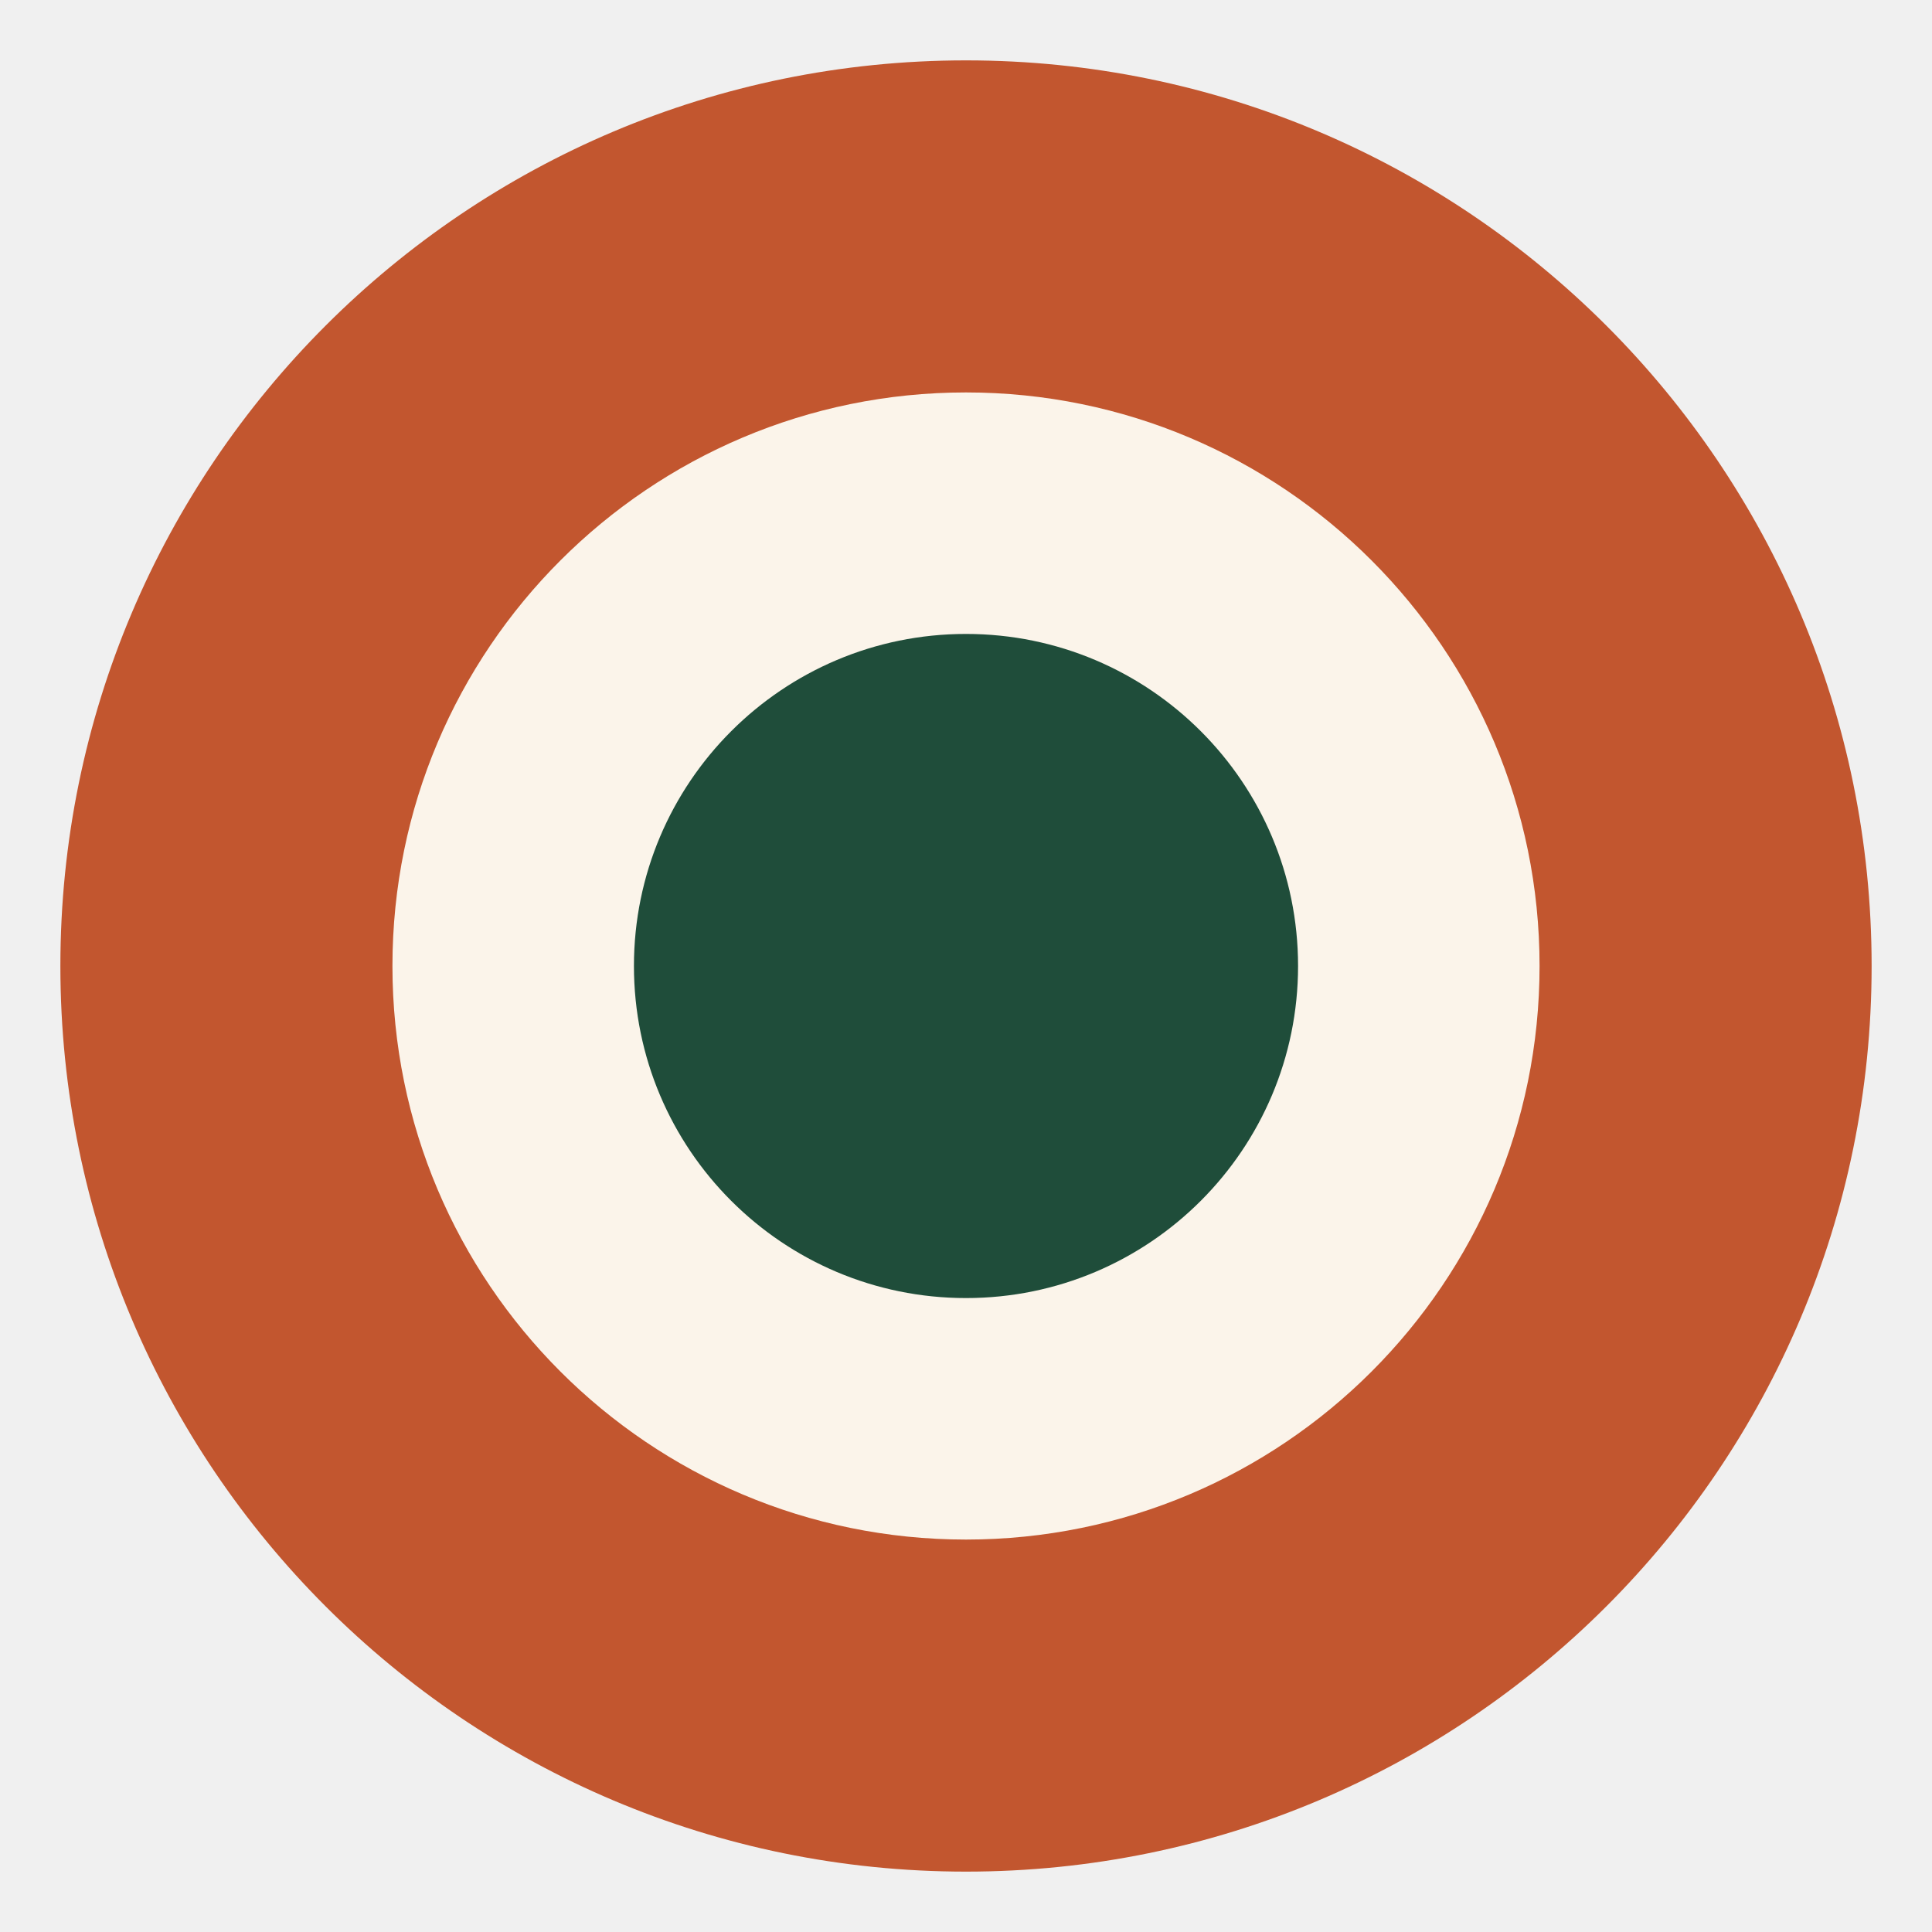
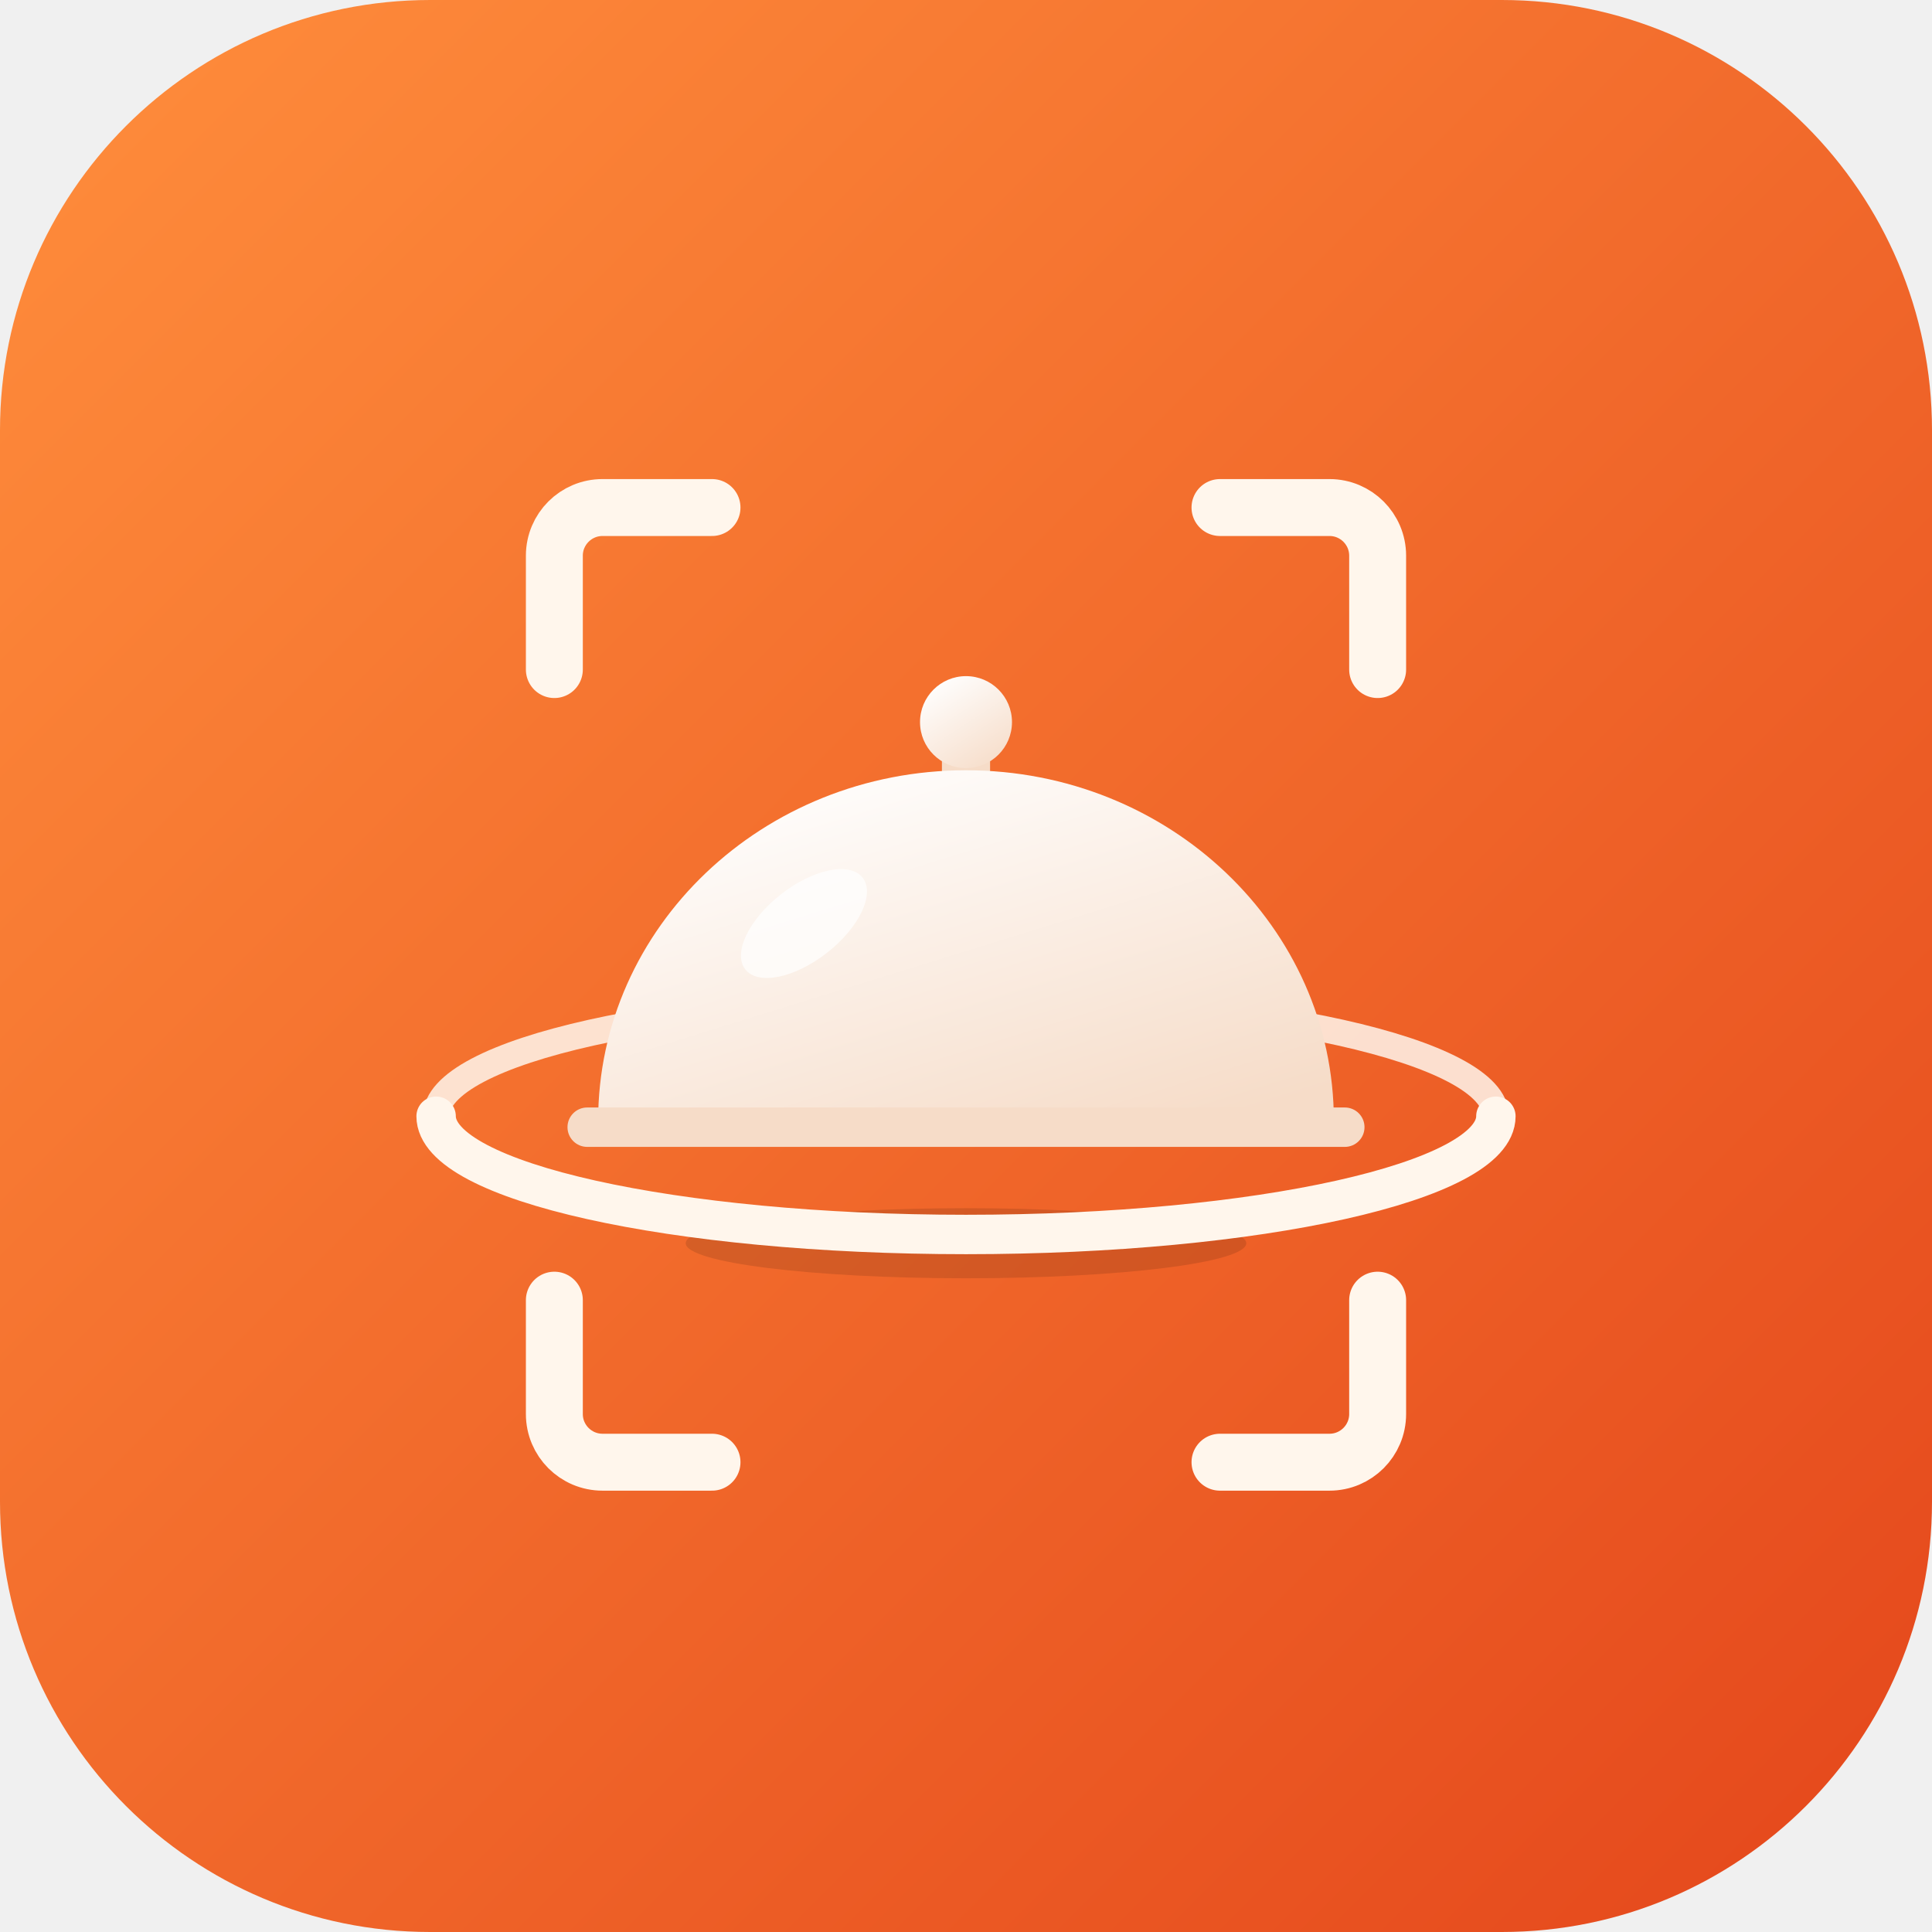
- <svg xmlns="http://www.w3.org/2000/svg" viewBox="0 0 64 64">
-   <circle cx="32" cy="32" r="30" fill="#C2562F" />
-   <circle cx="32" cy="32" r="19" fill="#FBF4EA" />
-   <circle cx="32" cy="32" r="11" fill="#1F4D3A" />
+ <svg xmlns="http://www.w3.org/2000/svg" viewBox="0 0 1024 1024" width="1024" height="1024">
+   <defs>
+     <linearGradient id="bg" x1="0" y1="0" x2="1" y2="1">
+       <stop offset="0" stop-color="#FF8E3C" />
+       <stop offset="1" stop-color="#E4461B" />
+     </linearGradient>
+   </defs>
+   <rect width="1024" height="1024" rx="228" fill="url(#bg)" />
+   <g transform="translate(163.84 220.2613) scale(1.160533)">
+     <defs>
+       <linearGradient id="i-dome" x1="0.2" y1="0" x2="0.85" y2="1">
+         <stop offset="0" stop-color="#FF9A4A" />
+         <stop offset="0.55" stop-color="#F27321" />
+         <stop offset="1" stop-color="#E2471A" />
+       </linearGradient>
+       <linearGradient id="i-domeMono" x1="0.2" y1="0" x2="0.85" y2="1">
+         <stop offset="0" stop-color="#FFFFFF" />
+         <stop offset="1" stop-color="#F6DCC8" />
+       </linearGradient>
+     </defs>
+     <path d="M112 116 V64 a22 22 0 0 1 22 -22 H184" fill="none" stroke="#FFF6EC" stroke-width="26" stroke-linecap="round" stroke-linejoin="round" />
+     <path d="M416 42 H466 a22 22 0 0 1 22 22 V116" fill="none" stroke="#FFF6EC" stroke-width="26" stroke-linecap="round" stroke-linejoin="round" />
+     <path d="M488 404 V456 a22 22 0 0 1 -22 22 H416" fill="none" stroke="#FFF6EC" stroke-width="26" stroke-linecap="round" stroke-linejoin="round" />
+     <path d="M184 478 H134 a22 22 0 0 1 -22 -22 V404" fill="none" stroke="#FFF6EC" stroke-width="26" stroke-linecap="round" stroke-linejoin="round" />
+     <ellipse cx="300" cy="378" rx="128" ry="16" fill="#000" opacity="0.12" />
+     <path d="M58 320 A242 54 0 0 1 542 320" fill="none" stroke="#FFF6EC" stroke-width="12" stroke-linecap="round" opacity="0.85" />
+     <rect x="289" y="146" width="22" height="26" rx="6" fill="#F6DCC8" />
+     <circle cx="300" cy="140" r="21" fill="url(#i-domeMono)" />
+     <path d="M132 322 A168 160 0 0 1 468 322 Z" fill="url(#i-domeMono)" />
+     <ellipse cx="226" cy="232" rx="34" ry="17" transform="rotate(-38 226 232)" fill="#FFFFFF" opacity="0.7" />
+     <rect x="118" y="316" width="364" height="18" rx="9" fill="#F6DCC8" />
+     <path d="M58 320 A242 54 0 0 0 542 320" fill="none" stroke="#FFF6EC" stroke-width="18" stroke-linecap="round" />
+   </g>
</svg>
